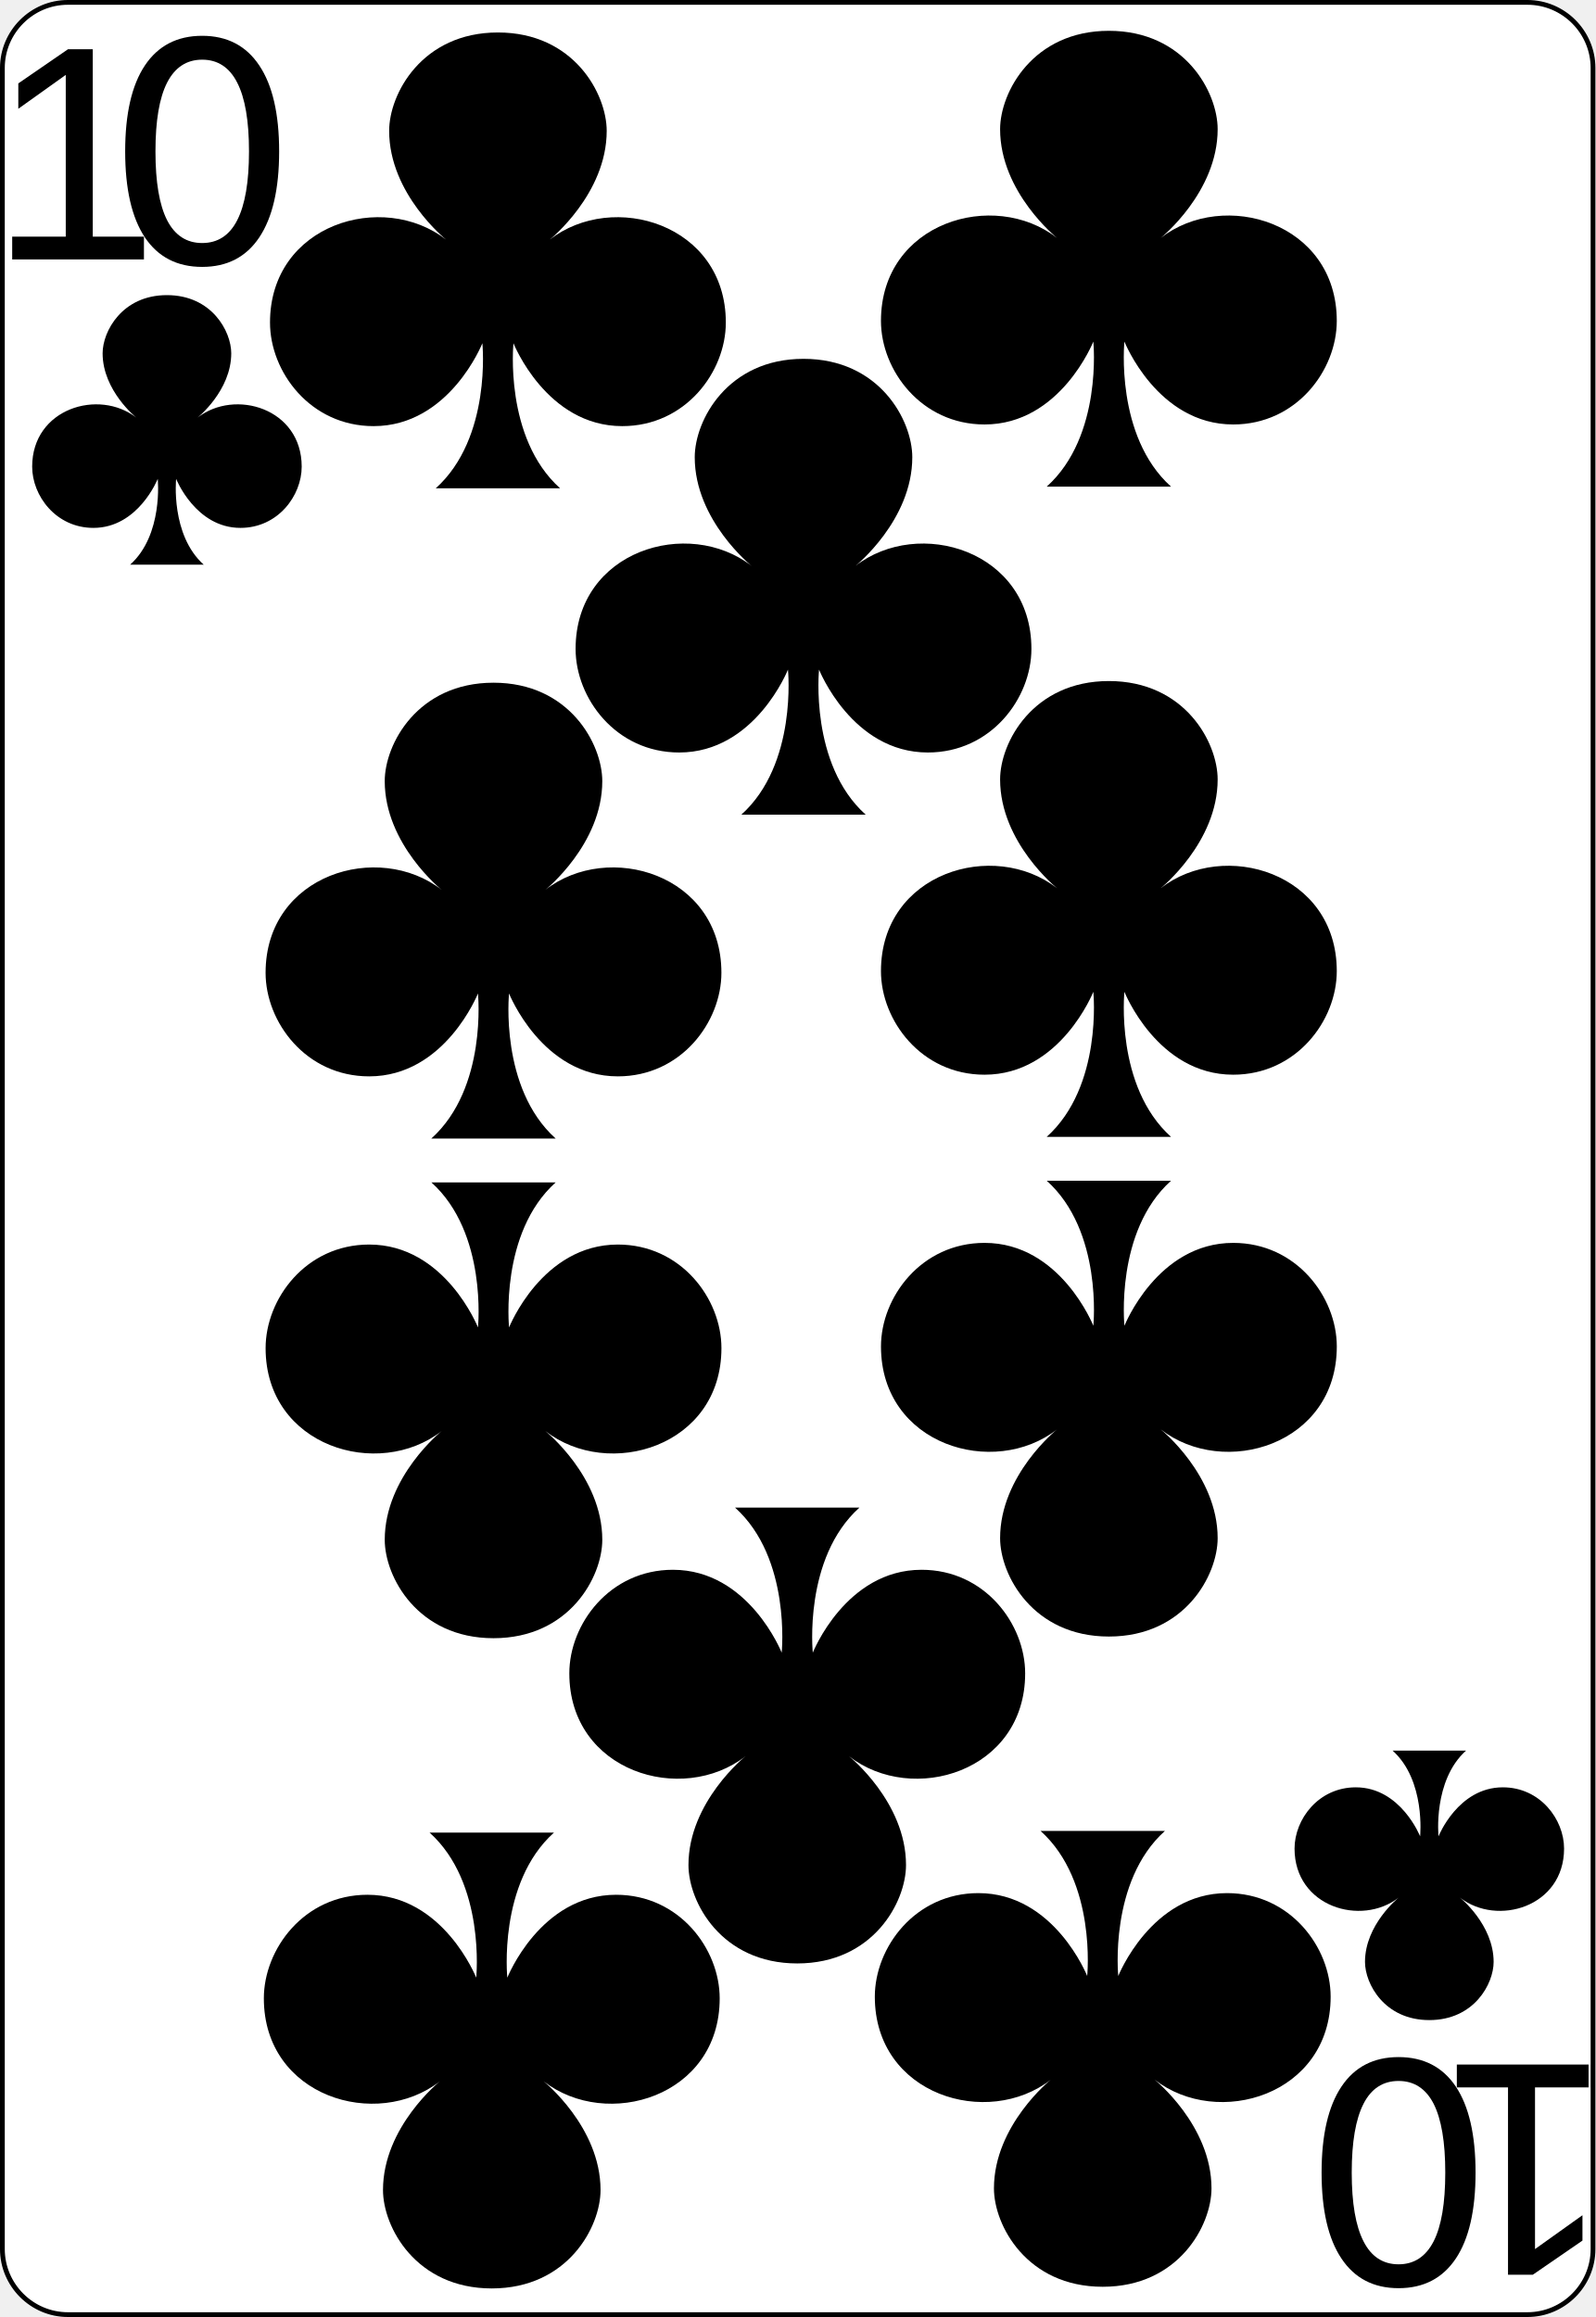
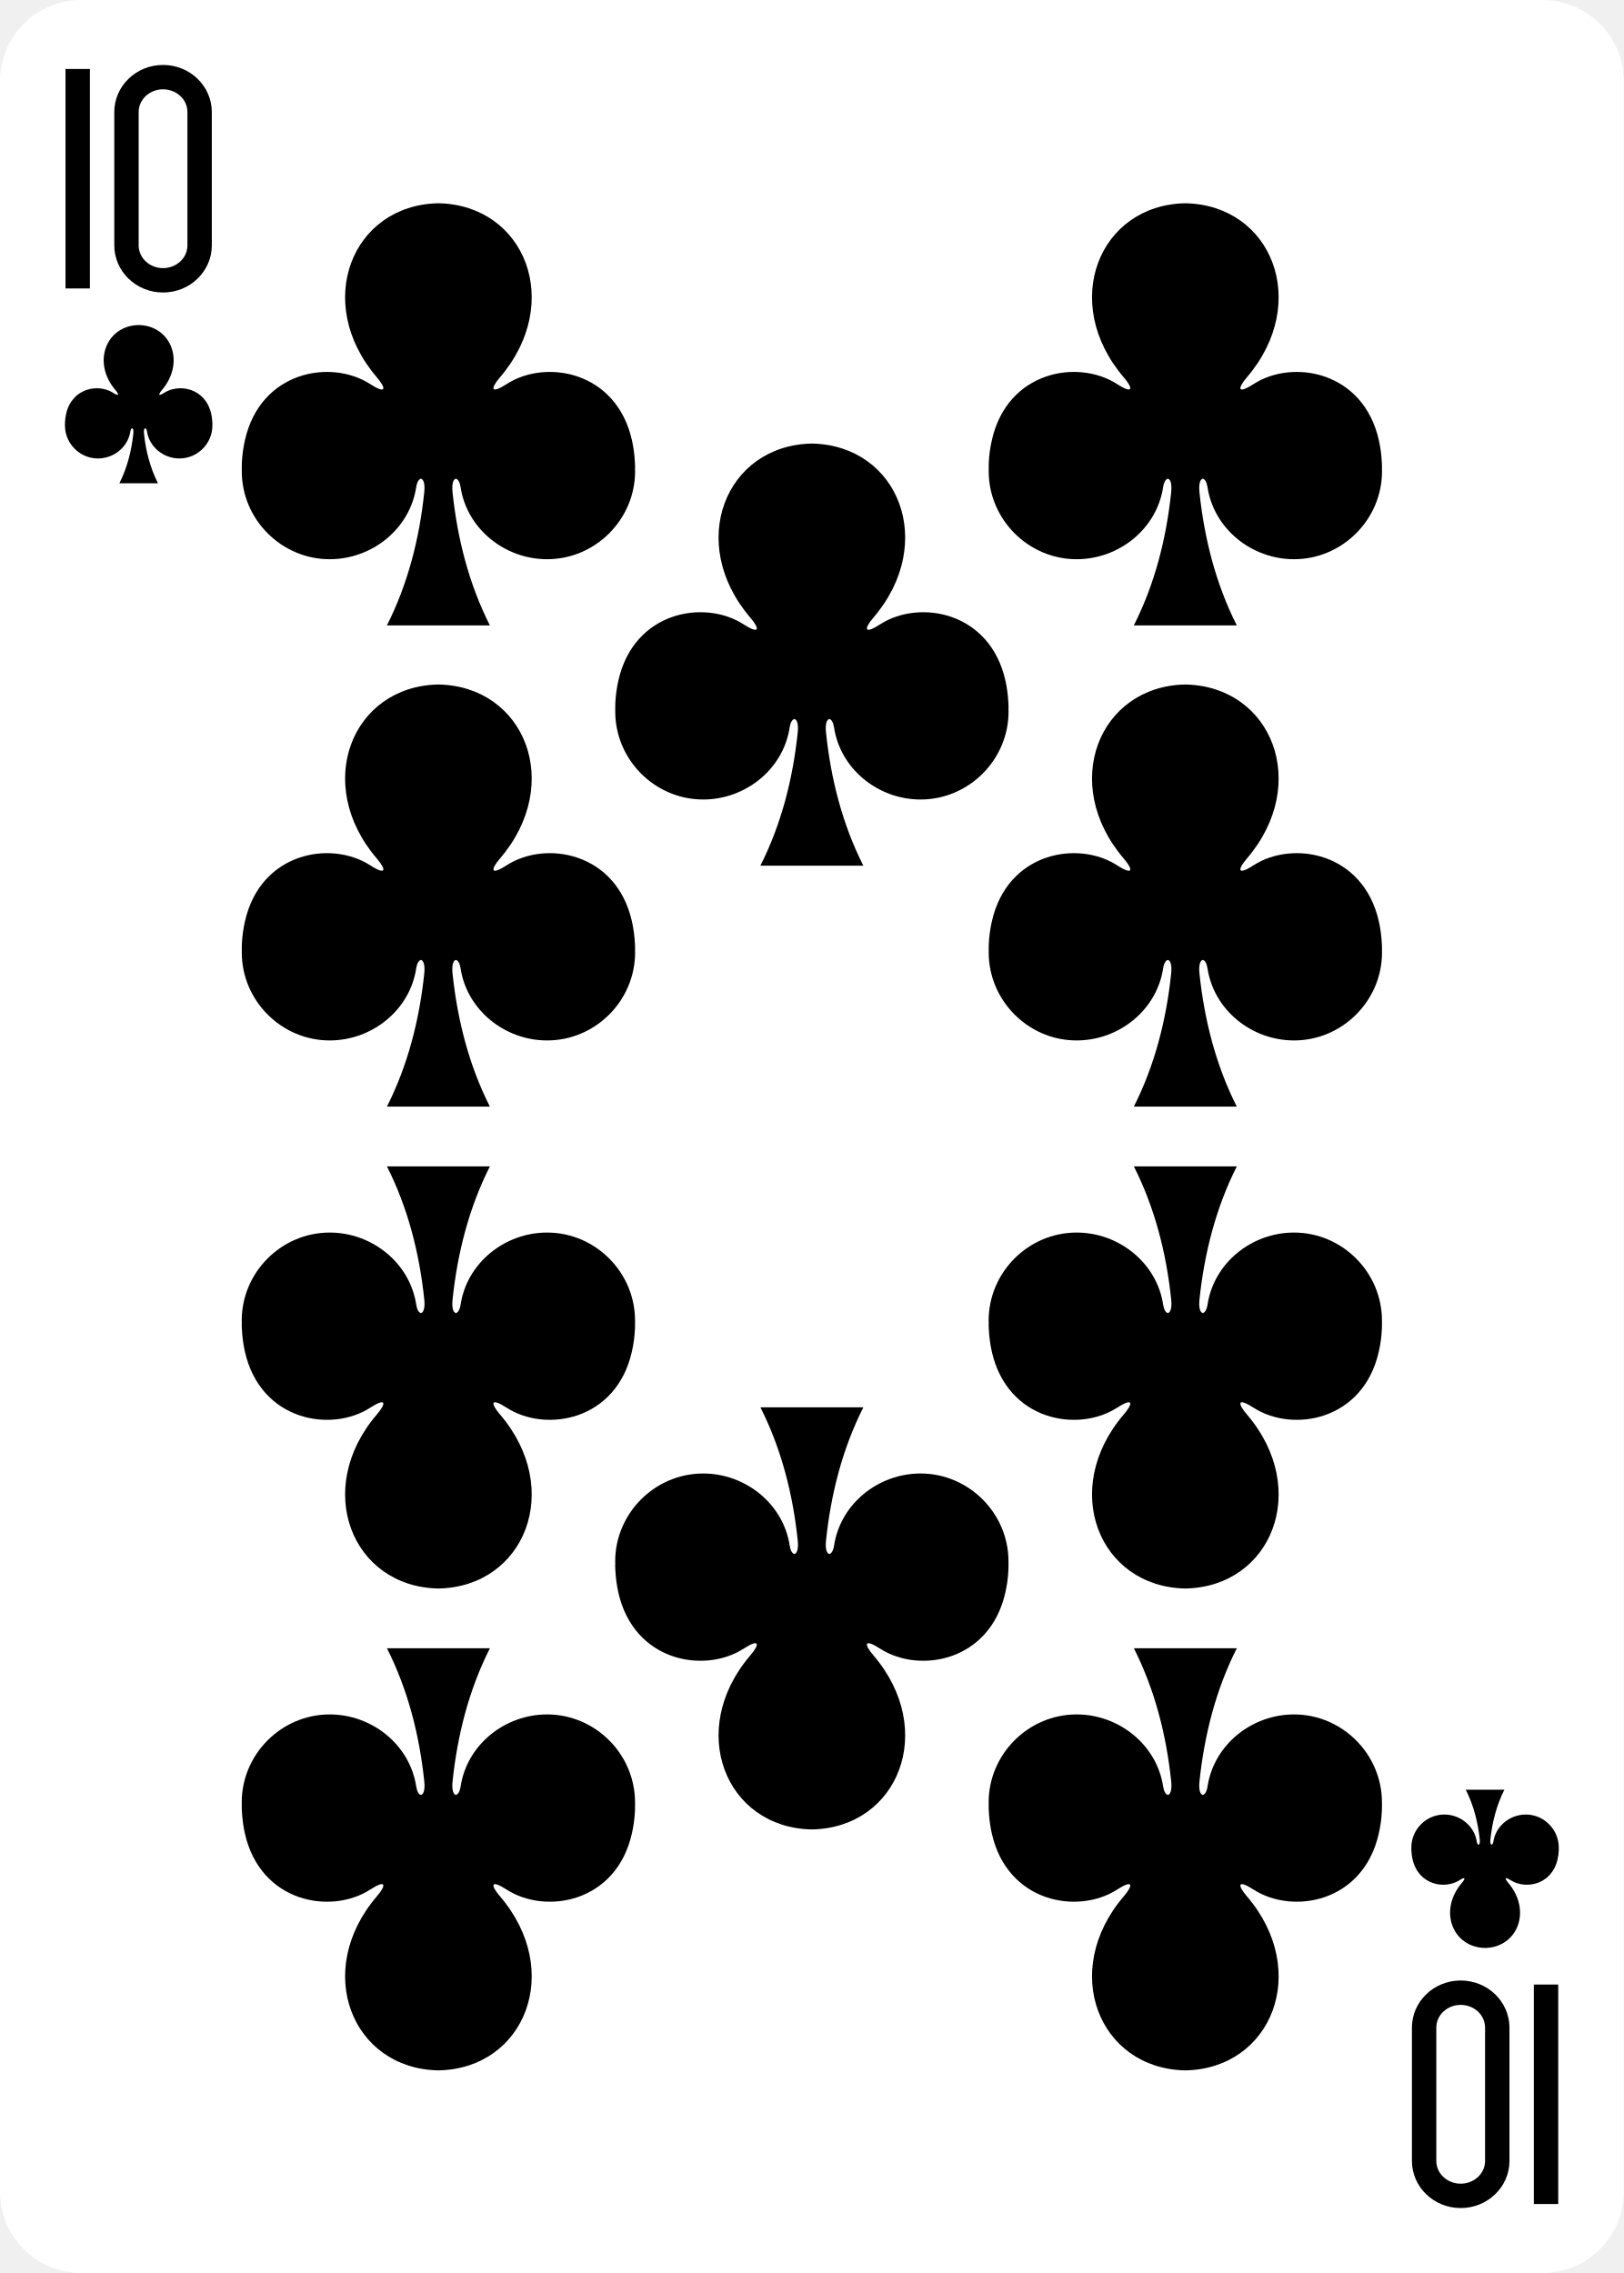
- <svg xmlns="http://www.w3.org/2000/svg" xmlns:xlink="http://www.w3.org/1999/xlink" width="167.087pt" height="242.667pt" viewBox="0 0 167.087 242.667" xml:space="preserve" id="svg2" version="1.1">
-   <defs id="defs41">
-     <radialGradient xlink:href="#linearGradient2984" id="radialGradient3760" cx="48.231" cy="18.138" fx="48.231" fy="18.138" r="9.5" gradientUnits="userSpaceOnUse" gradientTransform="matrix(-1.560526,0.01828294,-0.02684055,-2.290953,123.9838,58.80911)" />
-     <linearGradient id="linearGradient2984">
-       <stop style="stop-color:#000000;stop-opacity:1;" offset="0" id="stop2986" />
-       <stop style="stop-color:#000000;stop-opacity:0.656;" offset="1" id="stop2988" />
-     </linearGradient>
-     <radialGradient xlink:href="#linearGradient3784" id="radialGradient3792" cx="171.487" cy="511.223" fx="171.487" fy="511.223" r="81.903" gradientTransform="matrix(1.152989,-0.6739155,0.3948202,0.6754904,-233.6326,270.4008)" gradientUnits="userSpaceOnUse" />
-     <linearGradient id="linearGradient3784">
-       <stop style="stop-color:#ffffff;stop-opacity:0.534;" offset="0" id="stop3786" />
-       <stop style="stop-color:#000000;stop-opacity:0;" offset="1" id="stop3788" />
-     </linearGradient>
-     <radialGradient r="81.903" fy="511.223" fx="171.487" cy="511.223" cx="171.487" gradientTransform="matrix(1.152989,-0.6739155,0.3948202,0.6754904,-233.6326,270.4008)" gradientUnits="userSpaceOnUse" id="radialGradient3855" xlink:href="#linearGradient3784-4" />
-     <linearGradient id="linearGradient3784-4">
-       <stop style="stop-color:#ffffff;stop-opacity:0.519;" offset="0" id="stop3786-8" />
-       <stop style="stop-color:#000000;stop-opacity:0;" offset="1" id="stop3788-6" />
-     </linearGradient>
-     <radialGradient r="81.903" fy="461.841" fx="181.694" cy="461.841" cx="181.694" gradientTransform="matrix(1.152989,-0.6739155,0.3948202,0.6754904,-233.6326,270.4008)" gradientUnits="userSpaceOnUse" id="radialGradient3916" xlink:href="#linearGradient3784-3" />
-     <linearGradient id="linearGradient3784-3">
-       <stop style="stop-color:#ffffff;stop-opacity:0.702;" offset="0" id="stop3786-86" />
-       <stop style="stop-color:#000000;stop-opacity:0;" offset="1" id="stop3788-2" />
-     </linearGradient>
-   </defs>
-   <g id="Layer_x0020_1" style="fill-rule:nonzero;clip-rule:nonzero;stroke:#000000;stroke-miterlimit:4;">
-     <path style="fill:#FFFFFF;stroke-width:0.5;" d="M166.837,235.548c0,3.777-3.087,6.869-6.871,6.869H7.111c-3.775,0-6.861-3.092-6.861-6.869V7.12C0.25,3.343,3.336,0.25,7.111,0.25h152.855    c3.784,0,6.871,3.093,6.871,6.87v228.428z" id="path5" />
-     <g style="stroke:none;" id="g7">
-       <g id="g9">
- 				
- 			</g>
-     </g>
-     <g id="g15">
- 			
- 		</g>
-     <g id="g19">
- 			
- 		</g>
-     <g style="stroke:none;" id="g23">
-       <g id="g25">
- 				
- 			</g>
-     </g>
-     <g style="stroke:none;" id="g31">
-       <g id="g33">
- 				
- 			</g>
+ <svg xmlns="http://www.w3.org/2000/svg" width="100%" height="100%" viewBox="0 0 1500 2100" version="1.1" xml:space="preserve" style="fill-rule:evenodd;clip-rule:evenodd;stroke-linejoin:round;stroke-miterlimit:2;">
+   <g transform="matrix(2,0,0,2,0,0)">
+     <path d="M750,37.5C750,16.803 733.197,0 712.5,0L37.5,0C16.803,0 0,16.803 0,37.5L0,1012.5C0,1033.197 16.803,1050 37.5,1050L712.5,1050C733.197,1050 750,1033.197 750,1012.5L750,37.5Z" style="fill:white;" />
+   </g>
+   <g id="clubs">
+     <g>
+       <g>
+         <g id="g" transform="matrix(71.24238,0,0,71.24238,-22873.777,-11795.88)">
+           <path d="M324.205,171.657L324.205,171.628C324.205,171.61 324.205,171.593 324.206,171.575C324.211,171.47 324.225,171.373 324.246,171.282C324.447,170.387 325.359,170.226 325.869,170.554C326.086,170.694 326.077,170.608 325.956,170.467C325.126,169.497 325.634,168.234 326.75,168.21L326.759,168.21C327.876,168.234 328.383,169.497 327.553,170.467C327.432,170.608 327.424,170.694 327.64,170.554C328.15,170.226 329.062,170.387 329.264,171.282C329.284,171.373 329.298,171.47 329.303,171.575C329.304,171.593 329.305,171.61 329.305,171.628L329.304,171.657L329.305,171.685C329.305,172.311 328.79,172.826 328.164,172.826C327.616,172.826 327.124,172.433 327.042,171.89C327.032,171.825 327.008,171.787 326.981,171.782C326.949,171.788 326.926,171.844 326.938,171.959C327.001,172.559 327.15,173.146 327.422,173.684L326.087,173.684C326.359,173.146 326.508,172.559 326.571,171.959C326.583,171.844 326.56,171.788 326.528,171.782C326.502,171.787 326.477,171.825 326.467,171.89C326.385,172.433 325.894,172.826 325.345,172.826C324.72,172.826 324.205,172.311 324.205,171.685L324.205,171.657Z" />
+         </g>
+         <g id="g1" transform="matrix(71.24238,0,0,71.24238,-22873.777,-11351.28)">
+           <path d="M324.205,171.657L324.205,171.628C324.205,171.61 324.205,171.593 324.206,171.575C324.211,171.47 324.225,171.373 324.246,171.282C324.447,170.387 325.359,170.226 325.869,170.554C326.086,170.694 326.077,170.608 325.956,170.467C325.126,169.497 325.634,168.234 326.75,168.21L326.759,168.21C327.876,168.234 328.383,169.497 327.553,170.467C327.432,170.608 327.424,170.694 327.64,170.554C328.15,170.226 329.062,170.387 329.264,171.282C329.284,171.373 329.298,171.47 329.303,171.575C329.304,171.593 329.305,171.61 329.305,171.628L329.304,171.657L329.305,171.685C329.305,172.311 328.79,172.826 328.164,172.826C327.616,172.826 327.124,172.433 327.042,171.89C327.032,171.825 327.008,171.787 326.981,171.782C326.949,171.788 326.926,171.844 326.938,171.959C327.001,172.559 327.15,173.146 327.422,173.684L326.087,173.684C326.359,173.146 326.508,172.559 326.571,171.959C326.583,171.844 326.56,171.788 326.528,171.782C326.502,171.787 326.477,171.825 326.467,171.89C326.385,172.433 325.894,172.826 325.345,172.826C324.72,172.826 324.205,172.311 324.205,171.685L324.205,171.657Z" />
+         </g>
+         <g id="g2" transform="matrix(71.24238,0,0,71.24238,-22183.777,-11351.28)">
+           <path d="M324.205,171.657L324.205,171.628C324.205,171.61 324.205,171.593 324.206,171.575C324.211,171.47 324.225,171.373 324.246,171.282C324.447,170.387 325.359,170.226 325.869,170.554C326.086,170.694 326.077,170.608 325.956,170.467C325.126,169.497 325.634,168.234 326.75,168.21L326.759,168.21C327.876,168.234 328.383,169.497 327.553,170.467C327.432,170.608 327.424,170.694 327.64,170.554C328.15,170.226 329.062,170.387 329.264,171.282C329.284,171.373 329.298,171.47 329.303,171.575C329.304,171.593 329.305,171.61 329.305,171.628L329.304,171.657L329.305,171.685C329.305,172.311 328.79,172.826 328.164,172.826C327.616,172.826 327.124,172.433 327.042,171.89C327.032,171.825 327.008,171.787 326.981,171.782C326.949,171.788 326.926,171.844 326.938,171.959C327.001,172.559 327.15,173.146 327.422,173.684L326.087,173.684C326.359,173.146 326.508,172.559 326.571,171.959C326.583,171.844 326.56,171.788 326.528,171.782C326.502,171.787 326.477,171.825 326.467,171.89C326.385,172.433 325.894,172.826 325.345,172.826C324.72,172.826 324.205,172.311 324.205,171.685L324.205,171.657Z" />
+         </g>
+         <g id="g3" transform="matrix(71.24238,0,0,71.24238,-22528.777,-11573.88)">
+           <path d="M324.205,171.657L324.205,171.628C324.205,171.61 324.205,171.593 324.206,171.575C324.211,171.47 324.225,171.373 324.246,171.282C324.447,170.387 325.359,170.226 325.869,170.554C326.086,170.694 326.077,170.608 325.956,170.467C325.126,169.497 325.634,168.234 326.75,168.21L326.759,168.21C327.876,168.234 328.383,169.497 327.553,170.467C327.432,170.608 327.424,170.694 327.64,170.554C328.15,170.226 329.062,170.387 329.264,171.282C329.284,171.373 329.298,171.47 329.303,171.575C329.304,171.593 329.305,171.61 329.305,171.628L329.304,171.657L329.305,171.685C329.305,172.311 328.79,172.826 328.164,172.826C327.616,172.826 327.124,172.433 327.042,171.89C327.032,171.825 327.008,171.787 326.981,171.782C326.949,171.788 326.926,171.844 326.938,171.959C327.001,172.559 327.15,173.146 327.422,173.684L326.087,173.684C326.359,173.146 326.508,172.559 326.571,171.959C326.583,171.844 326.56,171.788 326.528,171.782C326.502,171.787 326.477,171.825 326.467,171.89C326.385,172.433 325.894,172.826 325.345,172.826C324.72,172.826 324.205,172.311 324.205,171.685L324.205,171.657Z" />
+         </g>
+         <g id="g4" transform="matrix(71.24238,0,0,71.24238,-22183.777,-11795.88)">
+           <path d="M324.205,171.657L324.205,171.628C324.205,171.61 324.205,171.593 324.206,171.575C324.211,171.47 324.225,171.373 324.246,171.282C324.447,170.387 325.359,170.226 325.869,170.554C326.086,170.694 326.077,170.608 325.956,170.467C325.126,169.497 325.634,168.234 326.75,168.21L326.759,168.21C327.876,168.234 328.383,169.497 327.553,170.467C327.432,170.608 327.424,170.694 327.64,170.554C328.15,170.226 329.062,170.387 329.264,171.282C329.284,171.373 329.298,171.47 329.303,171.575C329.304,171.593 329.305,171.61 329.305,171.628L329.304,171.657L329.305,171.685C329.305,172.311 328.79,172.826 328.164,172.826C327.616,172.826 327.124,172.433 327.042,171.89C327.032,171.825 327.008,171.787 326.981,171.782C326.949,171.788 326.926,171.844 326.938,171.959C327.001,172.559 327.15,173.146 327.422,173.684L326.087,173.684C326.359,173.146 326.508,172.559 326.571,171.959C326.583,171.844 326.56,171.788 326.528,171.782C326.502,171.787 326.477,171.825 326.467,171.89C326.385,172.433 325.894,172.826 325.345,172.826C324.72,172.826 324.205,172.311 324.205,171.685L324.205,171.657Z" />
+         </g>
+         <g id="g5" transform="matrix(-71.24238,-0,0,-71.24238,24373.777,13896.48)">
+           <path d="M324.205,171.657L324.205,171.628C324.205,171.61 324.205,171.593 324.206,171.575C324.211,171.47 324.225,171.373 324.246,171.282C324.447,170.387 325.359,170.226 325.869,170.554C326.086,170.694 326.077,170.608 325.956,170.467C325.126,169.497 325.634,168.234 326.75,168.21L326.759,168.21C327.876,168.234 328.383,169.497 327.553,170.467C327.432,170.608 327.424,170.694 327.64,170.554C328.15,170.226 329.062,170.387 329.264,171.282C329.284,171.373 329.298,171.47 329.303,171.575C329.304,171.593 329.305,171.61 329.305,171.628L329.304,171.657L329.305,171.685C329.305,172.311 328.79,172.826 328.164,172.826C327.616,172.826 327.124,172.433 327.042,171.89C327.032,171.825 327.008,171.787 326.981,171.782C326.949,171.788 326.926,171.844 326.938,171.959C327.001,172.559 327.15,173.146 327.422,173.684L326.087,173.684C326.359,173.146 326.508,172.559 326.571,171.959C326.583,171.844 326.56,171.788 326.528,171.782C326.502,171.787 326.477,171.825 326.467,171.89C326.385,172.433 325.894,172.826 325.345,172.826C324.72,172.826 324.205,172.311 324.205,171.685L324.205,171.657Z" />
+         </g>
+         <g id="g6" transform="matrix(-71.24238,-0,0,-71.24238,23683.777,13896.48)">
+           <path d="M324.205,171.657L324.205,171.628C324.205,171.61 324.205,171.593 324.206,171.575C324.211,171.47 324.225,171.373 324.246,171.282C324.447,170.387 325.359,170.226 325.869,170.554C326.086,170.694 326.077,170.608 325.956,170.467C325.126,169.497 325.634,168.234 326.75,168.21L326.759,168.21C327.876,168.234 328.383,169.497 327.553,170.467C327.432,170.608 327.424,170.694 327.64,170.554C328.15,170.226 329.062,170.387 329.264,171.282C329.284,171.373 329.298,171.47 329.303,171.575C329.304,171.593 329.305,171.61 329.305,171.628L329.304,171.657L329.305,171.685C329.305,172.311 328.79,172.826 328.164,172.826C327.616,172.826 327.124,172.433 327.042,171.89C327.032,171.825 327.008,171.787 326.981,171.782C326.949,171.788 326.926,171.844 326.938,171.959C327.001,172.559 327.15,173.146 327.422,173.684L326.087,173.684C326.359,173.146 326.508,172.559 326.571,171.959C326.583,171.844 326.56,171.788 326.528,171.782C326.502,171.787 326.477,171.825 326.467,171.89C326.385,172.433 325.894,172.826 325.345,172.826C324.72,172.826 324.205,172.311 324.205,171.685L324.205,171.657Z" />
+         </g>
+         <g id="g7" transform="matrix(-71.24238,-0,0,-71.24238,24028.777,13673.88)">
+           <path d="M324.205,171.657L324.205,171.628C324.205,171.61 324.205,171.593 324.206,171.575C324.211,171.47 324.225,171.373 324.246,171.282C324.447,170.387 325.359,170.226 325.869,170.554C326.086,170.694 326.077,170.608 325.956,170.467C325.126,169.497 325.634,168.234 326.75,168.21L326.759,168.21C327.876,168.234 328.383,169.497 327.553,170.467C327.432,170.608 327.424,170.694 327.64,170.554C328.15,170.226 329.062,170.387 329.264,171.282C329.284,171.373 329.298,171.47 329.303,171.575C329.304,171.593 329.305,171.61 329.305,171.628L329.304,171.657L329.305,171.685C329.305,172.311 328.79,172.826 328.164,172.826C327.616,172.826 327.124,172.433 327.042,171.89C327.032,171.825 327.008,171.787 326.981,171.782C326.949,171.788 326.926,171.844 326.938,171.959C327.001,172.559 327.15,173.146 327.422,173.684L326.087,173.684C326.359,173.146 326.508,172.559 326.571,171.959C326.583,171.844 326.56,171.788 326.528,171.782C326.502,171.787 326.477,171.825 326.467,171.89C326.385,172.433 325.894,172.826 325.345,172.826C324.72,172.826 324.205,172.311 324.205,171.685L324.205,171.657Z" />
+         </g>
+         <g id="g8" transform="matrix(-71.24238,-0,0,-71.24238,23683.777,13451.28)">
+           <path d="M324.205,171.657L324.205,171.628C324.205,171.61 324.205,171.593 324.206,171.575C324.211,171.47 324.225,171.373 324.246,171.282C324.447,170.387 325.359,170.226 325.869,170.554C326.086,170.694 326.077,170.608 325.956,170.467C325.126,169.497 325.634,168.234 326.75,168.21L326.759,168.21C327.876,168.234 328.383,169.497 327.553,170.467C327.432,170.608 327.424,170.694 327.64,170.554C328.15,170.226 329.062,170.387 329.264,171.282C329.284,171.373 329.298,171.47 329.303,171.575C329.304,171.593 329.305,171.61 329.305,171.628L329.304,171.657L329.305,171.685C329.305,172.311 328.79,172.826 328.164,172.826C327.616,172.826 327.124,172.433 327.042,171.89C327.032,171.825 327.008,171.787 326.981,171.782C326.949,171.788 326.926,171.844 326.938,171.959C327.001,172.559 327.15,173.146 327.422,173.684L326.087,173.684C326.359,173.146 326.508,172.559 326.571,171.959C326.583,171.844 326.56,171.788 326.528,171.782C326.502,171.787 326.477,171.825 326.467,171.89C326.385,172.433 325.894,172.826 325.345,172.826C324.72,172.826 324.205,172.311 324.205,171.685L324.205,171.657Z" />
+         </g>
+         <g id="g9" transform="matrix(-71.24238,-0,0,-71.24238,24373.777,13451.28)">
+           <path d="M324.205,171.657L324.205,171.628C324.205,171.61 324.205,171.593 324.206,171.575C324.211,171.47 324.225,171.373 324.246,171.282C324.447,170.387 325.359,170.226 325.869,170.554C326.086,170.694 326.077,170.608 325.956,170.467C325.126,169.497 325.634,168.234 326.75,168.21L326.759,168.21C327.876,168.234 328.383,169.497 327.553,170.467C327.432,170.608 327.424,170.694 327.64,170.554C328.15,170.226 329.062,170.387 329.264,171.282C329.284,171.373 329.298,171.47 329.303,171.575C329.304,171.593 329.305,171.61 329.305,171.628L329.304,171.657L329.305,171.685C329.305,172.311 328.79,172.826 328.164,172.826C327.616,172.826 327.124,172.433 327.042,171.89C327.032,171.825 327.008,171.787 326.981,171.782C326.949,171.788 326.926,171.844 326.938,171.959C327.001,172.559 327.15,173.146 327.422,173.684L326.087,173.684C326.359,173.146 326.508,172.559 326.571,171.959C326.583,171.844 326.56,171.788 326.528,171.782C326.502,171.787 326.477,171.825 326.467,171.89C326.385,172.433 325.894,172.826 325.345,172.826C324.72,172.826 324.205,172.311 324.205,171.685L324.205,171.657Z" />
+         </g>
+       </g>
+       <g transform="matrix(2,0,0,2,0,0)">
+         <g id="B" transform="matrix(7.508436,0,0,7.508436,-5330.762,-3.787964)">
+           <path d="M723,15.6C723,17.195 721.663,18.5 720,18.5C718.337,18.5 717,17.195 717,15.6L717,7.4C717,5.805 718.337,4.5 720,4.5C721.663,4.5 723,5.805 723,7.4L723,15.6ZM721.5,15.6L721.5,7.4C721.5,6.615 720.818,6 720,6C719.182,6 718.5,6.615 718.5,7.4L718.5,15.6C718.5,16.385 719.182,17 720,17C720.818,17 721.5,16.385 721.5,15.6ZM714,4.75L715.5,4.75L715.5,18.25L714,18.25L714,4.75Z" />
+         </g>
+         <g transform="matrix(0.720725,0,0,0.55625,-140.25,-311.6339)">
+           <rect x="236.22" y="614.173" width="94.488" height="188.976" style="fill:none;" />
+         </g>
+         <g id="g10" transform="matrix(13.35359,0,0,13.35359,-4299.296,-2096.061)">
+           <path d="M324.205,171.657L324.205,171.628C324.205,171.61 324.205,171.593 324.206,171.575C324.211,171.47 324.225,171.373 324.246,171.282C324.447,170.387 325.359,170.226 325.869,170.554C326.086,170.694 326.077,170.608 325.956,170.467C325.126,169.497 325.634,168.234 326.75,168.21L326.759,168.21C327.876,168.234 328.383,169.497 327.553,170.467C327.432,170.608 327.424,170.694 327.64,170.554C328.15,170.226 329.062,170.387 329.264,171.282C329.284,171.373 329.298,171.47 329.303,171.575C329.304,171.593 329.305,171.61 329.305,171.628L329.304,171.657L329.305,171.685C329.305,172.311 328.79,172.826 328.164,172.826C327.616,172.826 327.124,172.433 327.042,171.89C327.032,171.825 327.008,171.787 326.981,171.782C326.949,171.788 326.926,171.844 326.938,171.959C327.001,172.559 327.15,173.146 327.422,173.684L326.087,173.684C326.359,173.146 326.508,172.559 326.571,171.959C326.583,171.844 326.56,171.788 326.528,171.782C326.502,171.787 326.477,171.825 326.467,171.89C326.385,172.433 325.894,172.826 325.345,172.826C324.72,172.826 324.205,172.311 324.205,171.685L324.205,171.657Z" />
+         </g>
+         <g id="g11" transform="matrix(-13.35359,-0,0,-13.35359,5049.296,3146.061)">
+           <path d="M324.205,171.657L324.205,171.628C324.205,171.61 324.205,171.593 324.206,171.575C324.211,171.47 324.225,171.373 324.246,171.282C324.447,170.387 325.359,170.226 325.869,170.554C326.086,170.694 326.077,170.608 325.956,170.467C325.126,169.497 325.634,168.234 326.75,168.21L326.759,168.21C327.876,168.234 328.383,169.497 327.553,170.467C327.432,170.608 327.424,170.694 327.64,170.554C328.15,170.226 329.062,170.387 329.264,171.282C329.284,171.373 329.298,171.47 329.303,171.575C329.304,171.593 329.305,171.61 329.305,171.628L329.304,171.657L329.305,171.685C329.305,172.311 328.79,172.826 328.164,172.826C327.616,172.826 327.124,172.433 327.042,171.89C327.032,171.825 327.008,171.787 326.981,171.782C326.949,171.788 326.926,171.844 326.938,171.959C327.001,172.559 327.15,173.146 327.422,173.684L326.087,173.684C326.359,173.146 326.508,172.559 326.571,171.959C326.583,171.844 326.56,171.788 326.528,171.782C326.502,171.787 326.477,171.825 326.467,171.89C326.385,172.433 325.894,172.826 325.345,172.826C324.72,172.826 324.205,172.311 324.205,171.685L324.205,171.657Z" />
+         </g>
+         <g id="B1" transform="matrix(-7.508436,-0,0,-7.508436,6080.762,1053.788)">
+           <path d="M723,15.6C723,17.195 721.663,18.5 720,18.5C718.337,18.5 717,17.195 717,15.6L717,7.4C717,5.805 718.337,4.5 720,4.5C721.663,4.5 723,5.805 723,7.4L723,15.6ZM721.5,15.6L721.5,7.4C721.5,6.615 720.818,6 720,6C719.182,6 718.5,6.615 718.5,7.4L718.5,15.6C718.5,16.385 719.182,17 720,17C720.818,17 721.5,16.385 721.5,15.6ZM714,4.75L715.5,4.75L715.5,18.25L714,18.25L714,4.75Z" />
+         </g>
+         <g transform="matrix(-0.720725,-0,0,-0.55625,890.25,1361.634)">
+           <rect x="236.22" y="614.173" width="94.488" height="188.976" style="fill:none;" />
+         </g>
+       </g>
    </g>
  </g>
-   <g transform="matrix(1.485651,0,0,1.485651,-54.02466,10.01807)" id="layer1-1-4">
-     <path id="cl-9" d="m 50.291,22.698 c 0,0 2.375,-1.9 2.375,-4.534 0,-1.542 -1.369,-4.102 -4.534,-4.102 -3.165,0 -4.534,2.561 -4.534,4.102 0,2.634 2.375,4.534 2.375,4.534 -2.638,-2.055 -7.341,-0.652 -7.341,3.455 0,2.056 1.68,4.318 4.318,4.318 3.165,0 4.534,-3.455 4.534,-3.455 0,0 0.402,3.938 -1.943,6.046 h 5.182 c -2.345,-2.107 -1.943,-6.046 -1.943,-6.046 0,0 1.369,3.455 4.534,3.455 2.639,0 4.318,-2.263 4.318,-4.318 0,-4.107 -4.703,-5.51 -7.341,-3.455 z" style="fill:#000000" />
-   </g>
-   <g transform="matrix(-1.485651,0,0,-1.485651,221.1992,232.4618)" id="layer1-1-4-1">
-     <path id="cl-9-7" d="m 50.291,22.698 c 0,0 2.375,-1.9 2.375,-4.534 0,-1.542 -1.369,-4.102 -4.534,-4.102 -3.165,0 -4.534,2.561 -4.534,4.102 0,2.634 2.375,4.534 2.375,4.534 -2.638,-2.055 -7.341,-0.652 -7.341,3.455 0,2.056 1.68,4.318 4.318,4.318 3.165,0 4.534,-3.455 4.534,-3.455 0,0 0.402,3.938 -1.943,6.046 h 5.182 c -2.345,-2.107 -1.943,-6.046 -1.943,-6.046 0,0 1.369,3.455 4.534,3.455 2.639,0 4.318,-2.263 4.318,-4.318 0,-4.107 -4.703,-5.51 -7.341,-3.455 z" style="fill:#000000" />
-   </g>
-   <path style="fill:#000000" d="m 57.573,25.1 c 0,0 5.967,-4.774 5.967,-11.392 0,-3.874 -3.44,-10.307 -11.392,-10.307 -7.952,0 -11.392,6.435 -11.392,10.307 0,6.618 5.967,11.392 5.967,11.392 -6.628,-5.163 -18.445,-1.638 -18.445,8.681 0,5.166 4.221,10.849 10.849,10.849 7.952,0 11.392,-8.681 11.392,-8.681 0,0 1.01,9.895 -4.882,15.191 h 13.02 c -5.892,-5.294 -4.882,-15.191 -4.882,-15.191 0,0 3.44,8.681 11.392,8.681 6.631,0 10.849,-5.686 10.849,-10.849 0,-10.319 -11.817,-13.844 -18.445,-8.681 z" id="cl-9-8" />
-   <path style="fill:#000000" d="m 57.11,93.201 c 0,0 5.967,-4.774 5.967,-11.392 0,-3.874 -3.44,-10.307 -11.392,-10.307 -7.952,0 -11.392,6.435 -11.392,10.307 0,6.618 5.967,11.392 5.967,11.392 -6.628,-5.163 -18.445,-1.638 -18.445,8.681 0,5.166 4.221,10.849 10.849,10.849 7.952,0 11.392,-8.681 11.392,-8.681 0,0 1.01,9.895 -4.882,15.191 h 13.02 c -5.892,-5.294 -4.882,-15.191 -4.882,-15.191 0,0 3.44,8.681 11.392,8.681 6.631,0 10.849,-5.686 10.849,-10.849 0,-10.319 -11.817,-13.844 -18.445,-8.681 z" id="cl-9-8-0" />
-   <path style="fill:#000000" d="m 121.558,24.926 c 0,0 5.967,-4.774 5.967,-11.392 0,-3.874 -3.44,-10.307 -11.392,-10.307 -7.952,0 -11.392,6.435 -11.392,10.307 0,6.618 5.967,11.392 5.967,11.392 -6.628,-5.163 -18.445,-1.638 -18.445,8.681 0,5.166 4.221,10.849 10.849,10.849 7.952,0 11.392,-8.681 11.392,-8.681 0,0 1.01,9.895 -4.882,15.191 h 13.02 c -5.892,-5.294 -4.882,-15.191 -4.882,-15.191 0,0 3.44,8.681 11.392,8.681 6.631,0 10.849,-5.686 10.849,-10.849 0,-10.319 -11.817,-13.844 -18.445,-8.681 z" id="cl-9-8-9" />
-   <path style="fill:#000000" d="m 121.558,93.027 c 0,0 5.967,-4.774 5.967,-11.392 0,-3.874 -3.44,-10.307 -11.392,-10.307 -7.952,0 -11.392,6.435 -11.392,10.307 0,6.618 5.967,11.392 5.967,11.392 -6.628,-5.163 -18.445,-1.638 -18.445,8.681 0,5.166 4.221,10.849 10.849,10.849 7.952,0 11.392,-8.681 11.392,-8.681 0,0 1.01,9.895 -4.882,15.191 h 13.02 c -5.892,-5.294 -4.882,-15.191 -4.882,-15.191 0,0 3.44,8.681 11.392,8.681 6.631,0 10.849,-5.686 10.849,-10.849 0,-10.319 -11.817,-13.844 -18.445,-8.681 z" id="cl-9-8-0-4" />
-   <path style="fill:#000000" d="m 89.577,59.281 c 0,0 5.967,-4.774 5.967,-11.392 0,-3.874 -3.44,-10.307 -11.392,-10.307 -7.952,0 -11.392,6.435 -11.392,10.307 0,6.618 5.967,11.392 5.967,11.392 -6.628,-5.163 -18.445,-1.638 -18.445,8.681 0,5.166 4.221,10.849 10.849,10.849 7.952,0 11.392,-8.681 11.392,-8.681 0,0 1.01,9.895 -4.882,15.191 h 13.02 c -5.892,-5.294 -4.882,-15.191 -4.882,-15.191 0,0 3.44,8.681 11.392,8.681 6.631,0 10.849,-5.686 10.849,-10.849 0,-10.319 -11.817,-13.844 -18.445,-8.681 z" id="cl-9-8-8" />
-   <path style="fill:#000000" d="m 110.063,217.802 c 0,0 -5.967,4.774 -5.967,11.392 0,3.874 3.44,10.307 11.392,10.307 7.952,0 11.392,-6.435 11.392,-10.307 0,-6.618 -5.967,-11.392 -5.967,-11.392 6.628,5.163 18.445,1.638 18.445,-8.681 0,-5.166 -4.221,-10.849 -10.849,-10.849 -7.952,0 -11.392,8.681 -11.392,8.681 0,0 -1.01,-9.895 4.882,-15.191 h -13.02 c 5.892,5.294 4.882,15.191 4.882,15.191 0,0 -3.44,-8.681 -11.392,-8.681 -6.631,0 -10.849,5.686 -10.849,10.849 0,10.319 11.817,13.844 18.445,8.681 z" id="cl-9-8-4" />
-   <path style="fill:#000000" d="m 110.708,149.701 c 0,0 -5.967,4.774 -5.967,11.392 0,3.874 3.44,10.307 11.392,10.307 7.952,0 11.392,-6.435 11.392,-10.307 0,-6.618 -5.967,-11.392 -5.967,-11.392 6.628,5.163 18.445,1.638 18.445,-8.681 0,-5.166 -4.221,-10.849 -10.849,-10.849 -7.952,0 -11.392,8.681 -11.392,8.681 0,0 -1.01,-9.895 4.882,-15.191 h -13.02 c 5.892,5.294 4.882,15.191 4.882,15.191 0,0 -3.44,-8.681 -11.392,-8.681 -6.631,0 -10.849,5.686 -10.849,10.849 0,10.319 11.817,13.844 18.445,8.681 z" id="cl-9-8-0-2" />
-   <path style="fill:#000000" d="m 46.078,217.976 c 0,0 -5.967,4.774 -5.967,11.392 0,3.874 3.44,10.307 11.392,10.307 7.952,0 11.392,-6.435 11.392,-10.307 0,-6.618 -5.967,-11.392 -5.967,-11.392 6.628,5.163 18.445,1.638 18.445,-8.681 0,-5.166 -4.221,-10.849 -10.849,-10.849 -7.952,0 -11.392,8.681 -11.392,8.681 0,0 -1.01,-9.895 4.882,-15.191 H 44.992 c 5.892,5.294 4.882,15.191 4.882,15.191 0,0 -3.44,-8.681 -11.392,-8.681 -6.631,0 -10.849,5.686 -10.849,10.849 0,10.319 11.817,13.844 18.445,8.681 z" id="cl-9-8-9-6" />
-   <path style="fill:#000000" d="m 46.261,149.875 c 0,0 -5.967,4.774 -5.967,11.392 0,3.874 3.44,10.307 11.392,10.307 7.952,0 11.392,-6.435 11.392,-10.307 0,-6.618 -5.967,-11.392 -5.967,-11.392 6.628,5.163 18.445,1.638 18.445,-8.681 0,-5.166 -4.221,-10.849 -10.849,-10.849 -7.952,0 -11.392,8.681 -11.392,8.681 0,0 -1.01,-9.895 4.882,-15.191 H 45.176 c 5.892,5.294 4.882,15.191 4.882,15.191 0,0 -3.44,-8.681 -11.392,-8.681 -6.631,0 -10.849,5.686 -10.849,10.849 0,10.319 11.817,13.844 18.445,8.681 z" id="cl-9-8-0-4-9" />
-   <text xml:space="preserve" style="font-size:32px;font-style:normal;font-weight:normal;line-height:125%;letter-spacing:0px;word-spacing:0px;fill:#000000;fill-opacity:1;stroke:none;font-family:Bitstream Vera Sans" x="-1.162" y="27.17" id="text3788">
-     <tspan id="tspan3790" x="-1.162" y="27.17" style="font-style:normal;font-variant:normal;font-weight:normal;font-stretch:normal;font-family:Arial;-inkscape-font-specification:Arial">1</tspan>
-   </text>
-   <text xml:space="preserve" style="font-size:32px;font-style:normal;font-weight:normal;line-height:125%;letter-spacing:0px;word-spacing:0px;fill:#000000;fill-opacity:1;stroke:none;font-family:Bitstream Vera Sans" x="11" y="27.499" id="text3038">
-     <tspan id="tspan3040" x="11" y="27.499">0</tspan>
-   </text>
-   <path style="fill:#000000" d="m 78.07,183.938 c 0,0 -5.967,4.774 -5.967,11.392 0,3.874 3.44,10.307 11.392,10.307 7.952,0 11.392,-6.435 11.392,-10.307 0,-6.618 -5.967,-11.392 -5.967,-11.392 6.628,5.163 18.445,1.638 18.445,-8.681 0,-5.166 -4.221,-10.849 -10.849,-10.849 -7.952,0 -11.392,8.681 -11.392,8.681 0,0 -1.01,-9.895 4.882,-15.191 H 76.984 c 5.892,5.294 4.882,15.191 4.882,15.191 0,0 -3.44,-8.681 -11.392,-8.681 -6.631,0 -10.849,5.686 -10.849,10.849 0,10.319 11.817,13.844 18.445,8.681 z" id="cl-9-8-8-8" />
-   <text xml:space="preserve" style="font-size:32px;font-style:normal;font-weight:normal;line-height:125%;letter-spacing:0px;word-spacing:0px;fill:#000000;fill-opacity:1;stroke:none;font-family:Bitstream Vera Sans" x="-168.809" y="-216.226" id="text3788-0" transform="scale(-1,-1)">
-     <tspan id="tspan3790-6" x="-168.809" y="-216.226" style="font-style:normal;font-variant:normal;font-weight:normal;font-stretch:normal;font-family:Arial;-inkscape-font-specification:Arial">1</tspan>
-   </text>
-   <text xml:space="preserve" style="font-size:32px;font-style:normal;font-weight:normal;line-height:125%;letter-spacing:0px;word-spacing:0px;fill:#000000;fill-opacity:1;stroke:none;font-family:Bitstream Vera Sans" x="-156.646" y="-215.897" id="text3038-8" transform="scale(-1,-1)">
-     <tspan id="tspan3040-9" x="-156.646" y="-215.897">0</tspan>
-   </text>
</svg>
